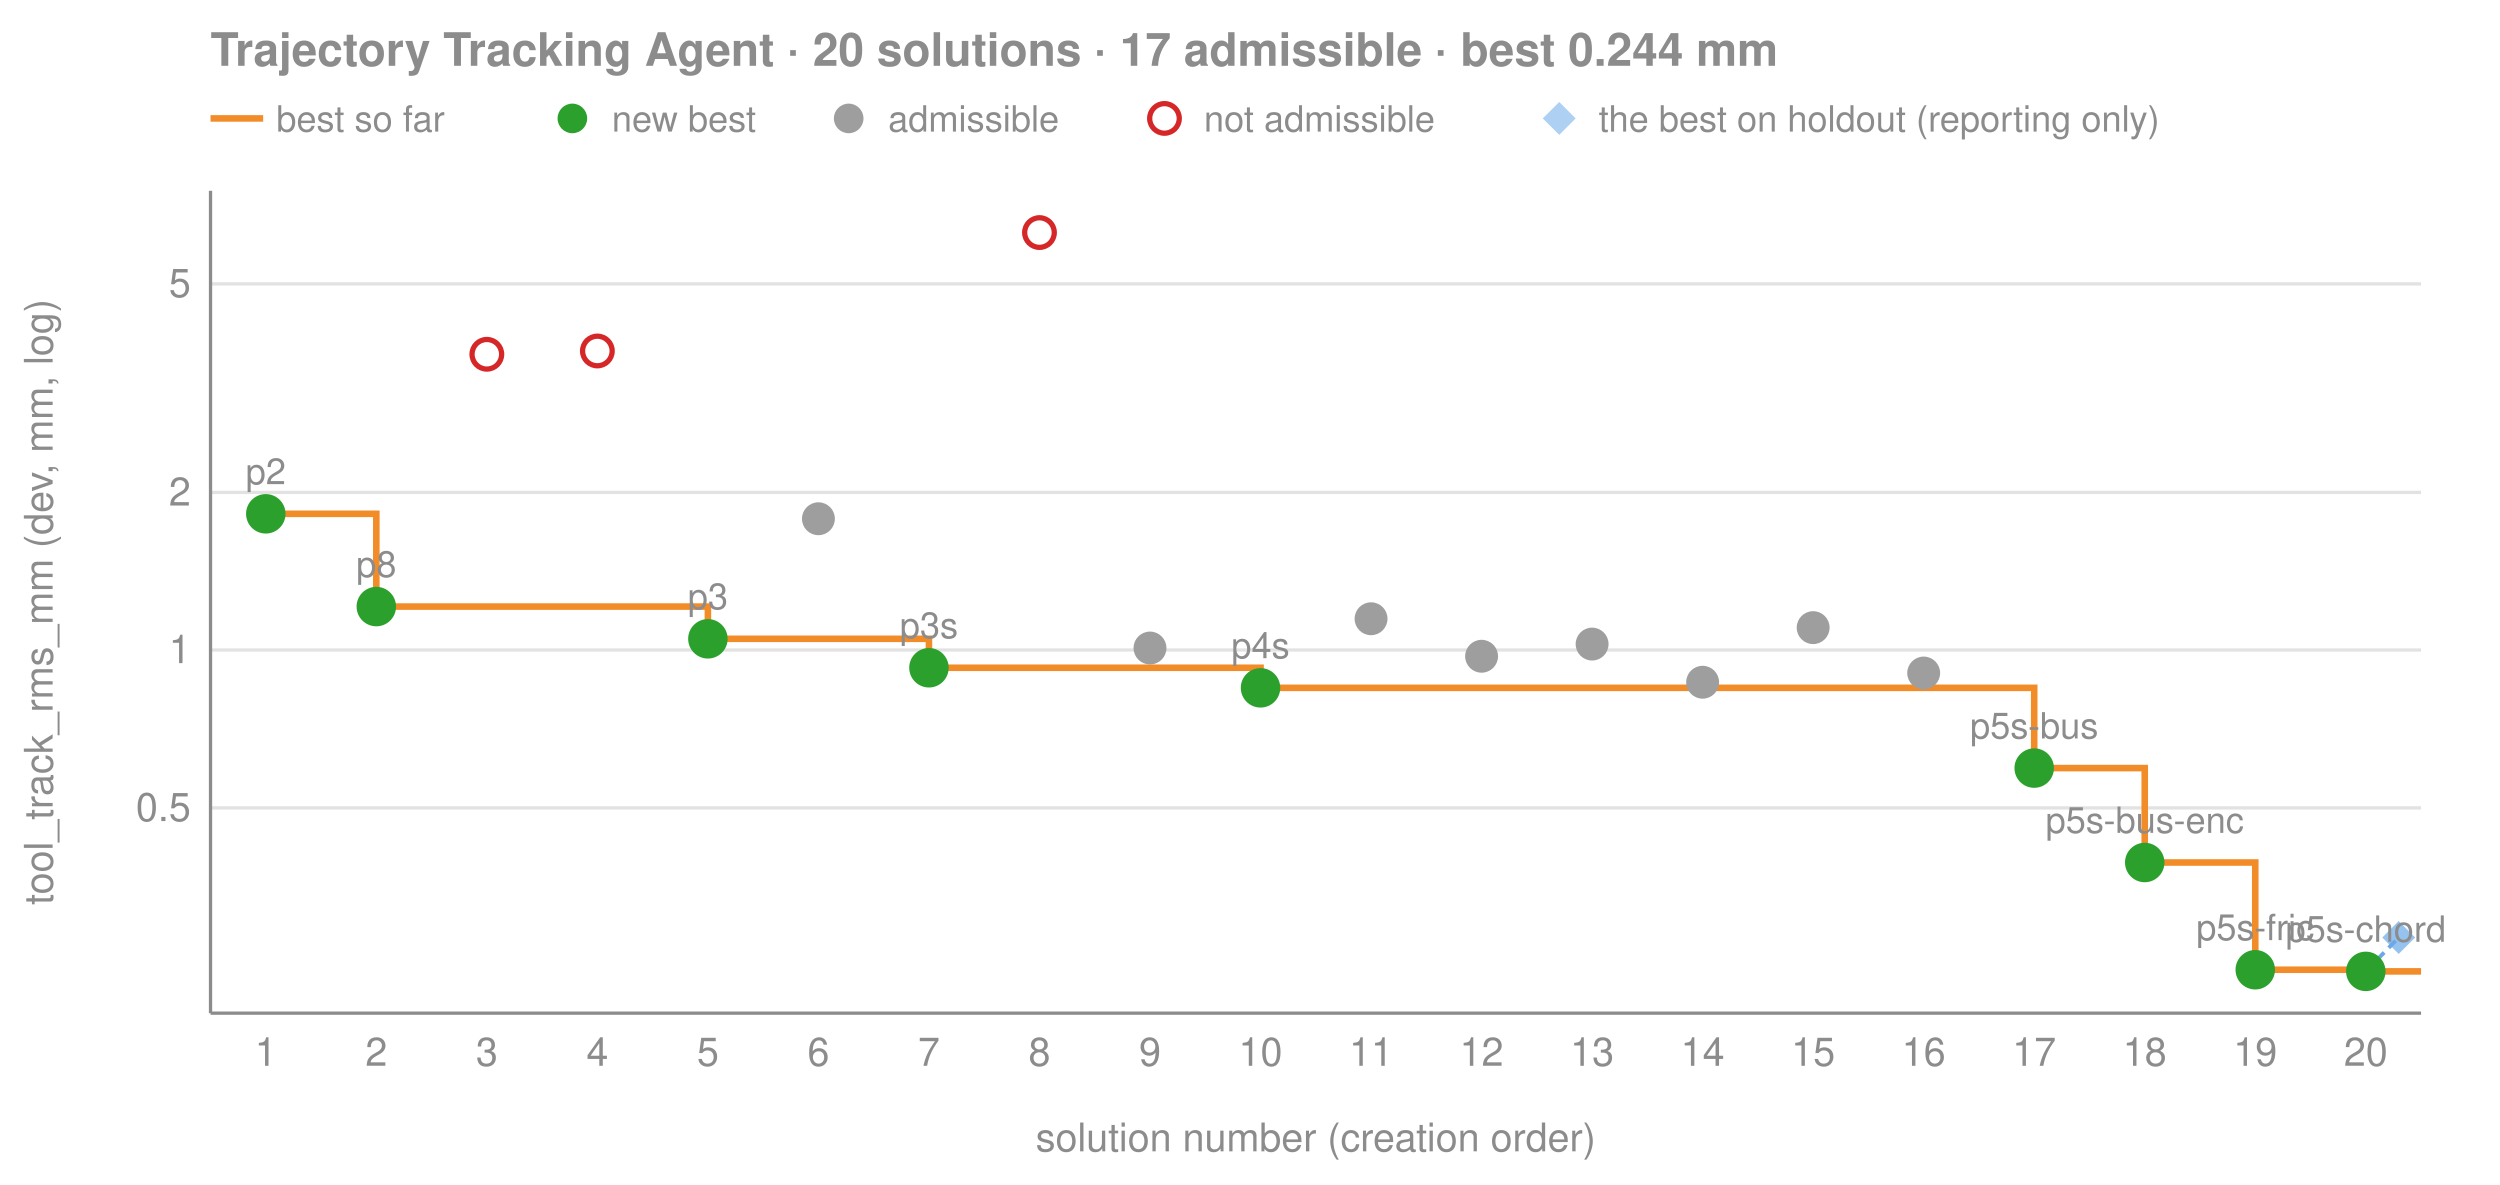
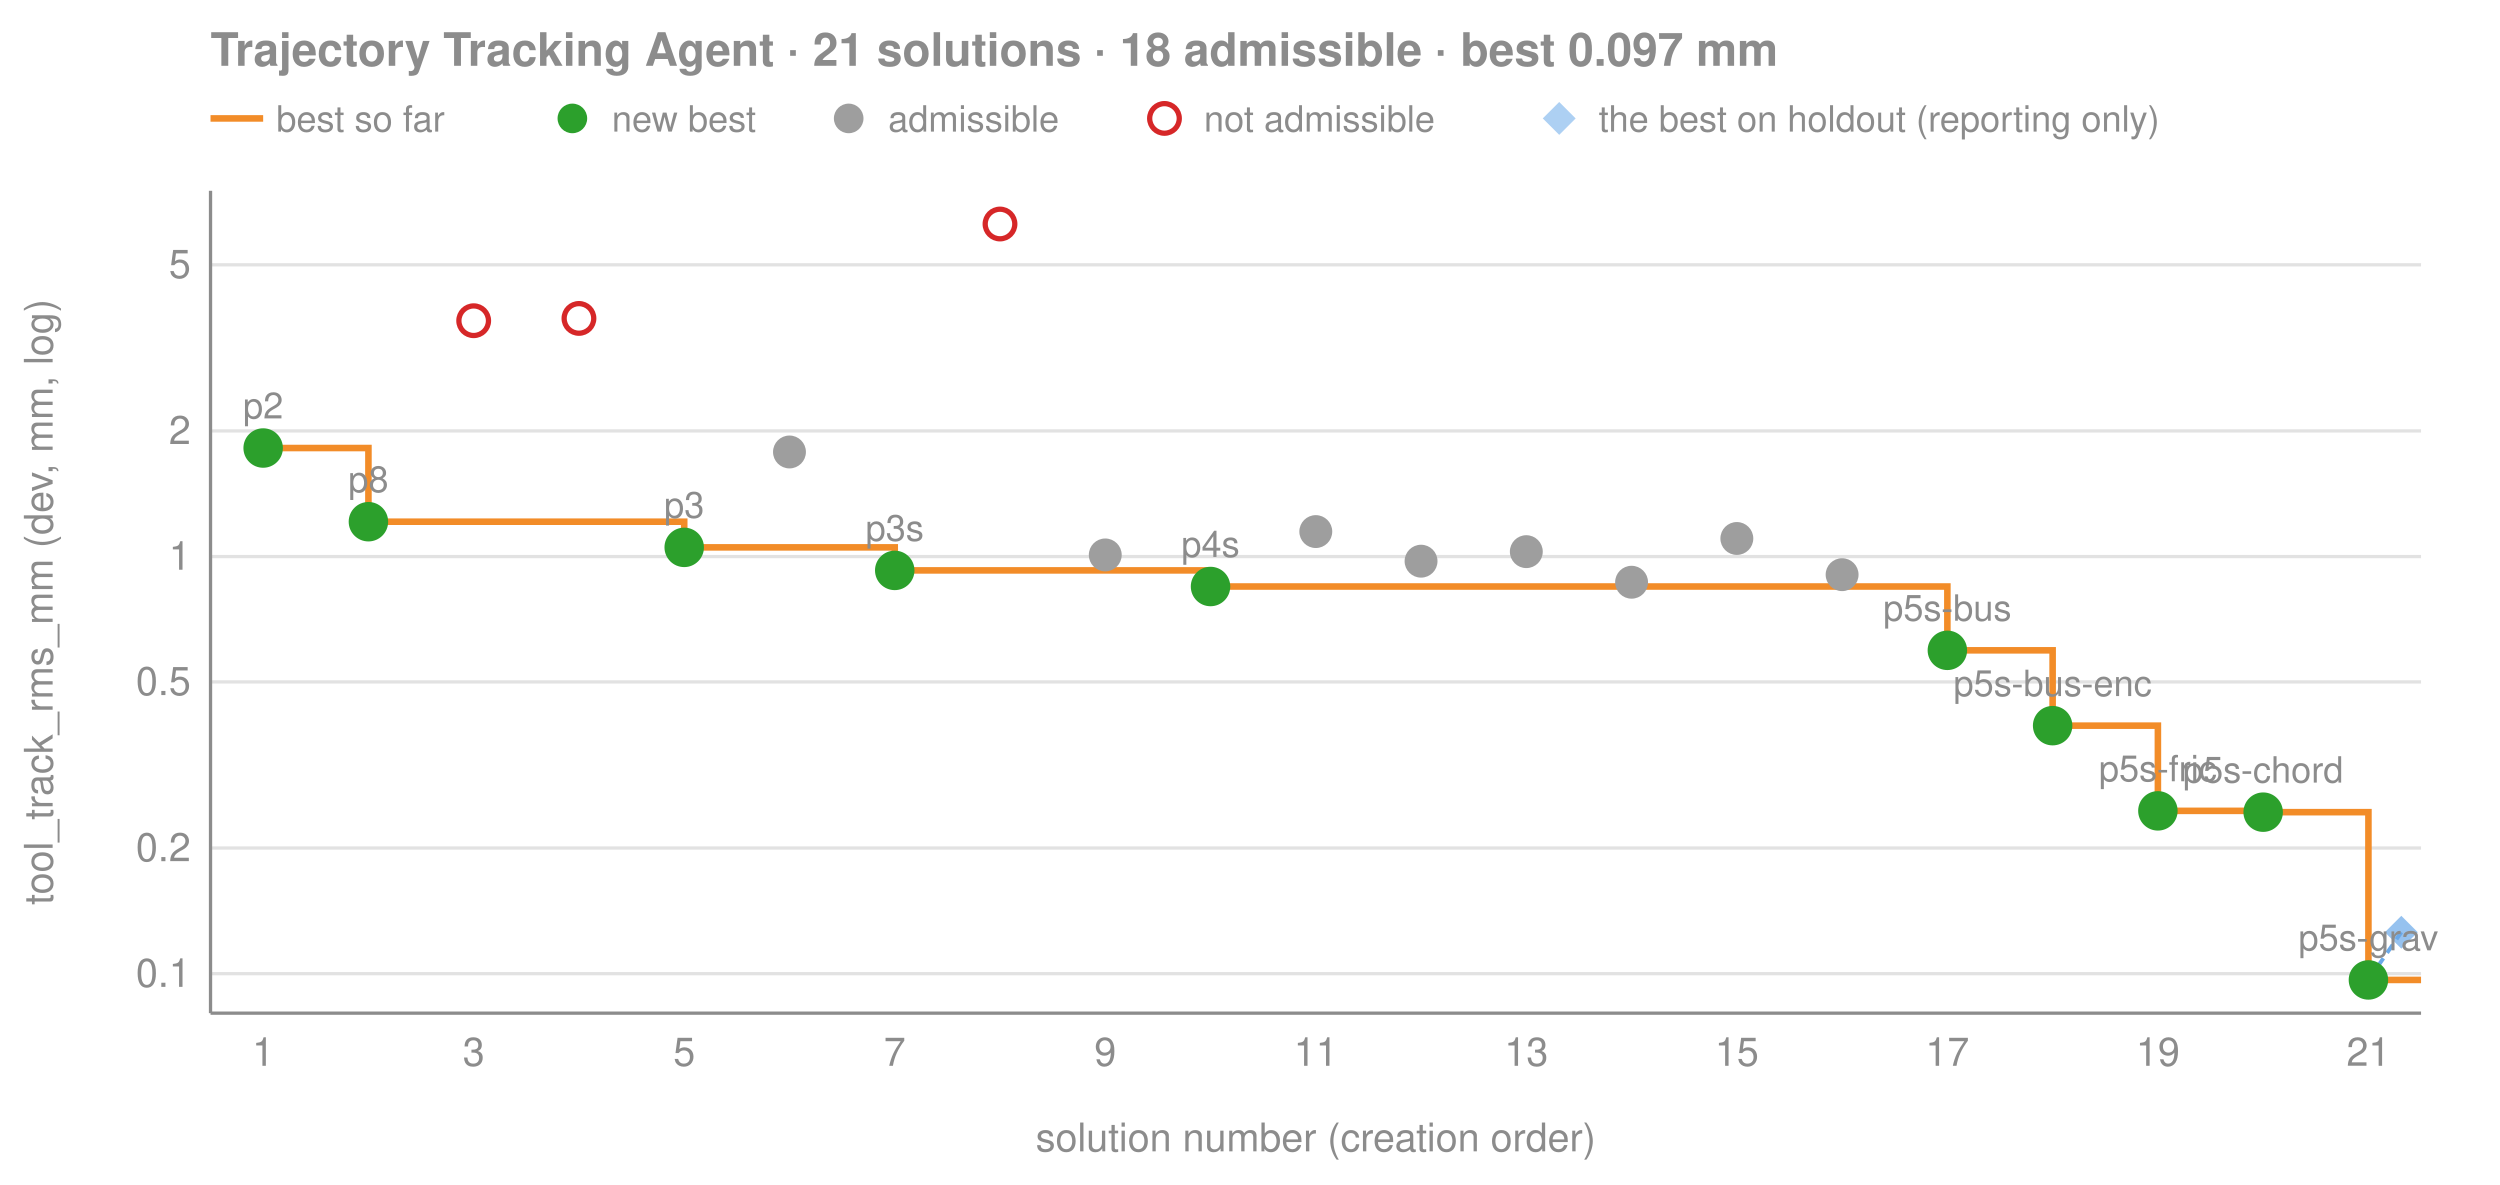
- <svg xmlns="http://www.w3.org/2000/svg" width="760" height="360" viewBox="0 0 760 360" font-family="system-ui, -apple-system, 'Segoe UI', Helvetica, Arial, sans-serif" font-size="12" role="img" aria-label="Trajectory Tracking Agent · 20 solutions · 17 admissible · best 0.244 mm">
-   <text x="64" y="20" fill="#8c8c8c" font-size="14" font-weight="600">Trajectory Tracking Agent · 20 solutions · 17 admissible · best 0.244 mm</text>
+ <svg xmlns="http://www.w3.org/2000/svg" width="760" height="360" viewBox="0 0 760 360" font-family="system-ui, -apple-system, 'Segoe UI', Helvetica, Arial, sans-serif" font-size="12" role="img" aria-label="Trajectory Tracking Agent · 21 solutions · 18 admissible · best 0.097 mm">
+   <text x="64" y="20" fill="#8c8c8c" font-size="14" font-weight="600">Trajectory Tracking Agent · 21 solutions · 18 admissible · best 0.097 mm</text>
  <g stroke="#8c8c8c" stroke-opacity="0.25" stroke-width="1">
-     <line x1="64" x2="736" y1="245.6" y2="245.6" />
-     <line x1="64" x2="736" y1="197.6" y2="197.6" />
-     <line x1="64" x2="736" y1="149.7" y2="149.7" />
-     <line x1="64" x2="736" y1="86.3" y2="86.3" />
+     <line x1="64" x2="736" y1="296.0" y2="296.0" />
+     <line x1="64" x2="736" y1="257.8" y2="257.8" />
+     <line x1="64" x2="736" y1="207.3" y2="207.3" />
+     <line x1="64" x2="736" y1="169.2" y2="169.2" />
+     <line x1="64" x2="736" y1="131.0" y2="131.0" />
+     <line x1="64" x2="736" y1="80.5" y2="80.5" />
  </g>
  <g fill="#8c8c8c" text-anchor="end">
-     <text x="58" y="249.6">0.5</text>
-     <text x="58" y="201.6">1</text>
-     <text x="58" y="153.7">2</text>
-     <text x="58" y="90.3">5</text>
+     <text x="58" y="300.0">0.1</text>
+     <text x="58" y="261.8">0.2</text>
+     <text x="58" y="211.3">0.5</text>
+     <text x="58" y="173.2">1</text>
+     <text x="58" y="135.0">2</text>
+     <text x="58" y="84.5">5</text>
  </g>
  <g stroke="#8c8c8c" stroke-width="1">
    <line x1="64" x2="64" y1="58" y2="308" />
    <line x1="64" x2="736" y1="308" y2="308" />
  </g>
  <g fill="#8c8c8c" text-anchor="middle">
-     <text x="80.8" y="324">1</text>
-     <text x="114.4" y="324">2</text>
-     <text x="148.0" y="324">3</text>
-     <text x="181.6" y="324">4</text>
-     <text x="215.2" y="324">5</text>
-     <text x="248.8" y="324">6</text>
-     <text x="282.4" y="324">7</text>
-     <text x="316.0" y="324">8</text>
-     <text x="349.6" y="324">9</text>
-     <text x="383.2" y="324">10</text>
-     <text x="416.8" y="324">11</text>
-     <text x="450.4" y="324">12</text>
-     <text x="484.0" y="324">13</text>
-     <text x="517.6" y="324">14</text>
-     <text x="551.2" y="324">15</text>
-     <text x="584.8" y="324">16</text>
-     <text x="618.4" y="324">17</text>
-     <text x="652.0" y="324">18</text>
-     <text x="685.6" y="324">19</text>
-     <text x="719.2" y="324">20</text>
+     <text x="80.0" y="324">1</text>
+     <text x="144.0" y="324">3</text>
+     <text x="208.0" y="324">5</text>
+     <text x="272.0" y="324">7</text>
+     <text x="336.0" y="324">9</text>
+     <text x="400.0" y="324">11</text>
+     <text x="464.0" y="324">13</text>
+     <text x="528.0" y="324">15</text>
+     <text x="592.0" y="324">17</text>
+     <text x="656.0" y="324">19</text>
+     <text x="720.0" y="324">21</text>
  </g>
  <text x="400.0" y="350" fill="#8c8c8c" text-anchor="middle">solution number (creation order)</text>
  <text transform="translate(16 183.0) rotate(-90)" fill="#8c8c8c" text-anchor="middle">tool_track_rms_mm (dev, mm, log)</text>
-   <path d="M80.8,156.2H114.4V184.4H215.2V194.2H282.4V203.0H383.2V209.1H618.4V233.5H652.0V262.2H685.6V294.8H719.2V295.3H736.0" fill="none" stroke="#f28c28" stroke-width="2" />
+   <path d="M80.0,136.2H112.0V158.6H208.0V166.4H272.0V173.4H368.0V178.3H592.0V197.7H624.0V220.6H656.0V246.5H688.0V246.9H720.0V297.9H736.0" fill="none" stroke="#f28c28" stroke-width="2" />
  <g>
-     <line x1="719.2" y1="295.3" x2="729.2" y2="285.0" stroke="#6aa9e9" stroke-width="1.2" stroke-dasharray="3 2" />
-     <path d="M729.2,280.0l5,5l-5,5l-5,-5z" fill="#6aa9e9" fill-opacity="0.7" />
+     <line x1="720.0" y1="297.9" x2="730.0" y2="283.4" stroke="#6aa9e9" stroke-width="1.2" stroke-dasharray="3 2" />
+     <path d="M730.0,278.4l5,5l-5,5l-5,-5z" fill="#6aa9e9" fill-opacity="0.7" />
  </g>
-   <circle cx="80.8" cy="156.2" r="5.5" fill="#2ca02c" stroke="#2ca02c" />
-   <text x="80.8" y="147.2" fill="#8c8c8c" text-anchor="middle" font-size="11">p2</text>
-   <circle cx="114.4" cy="184.4" r="5.5" fill="#2ca02c" stroke="#2ca02c" />
-   <text x="114.4" y="175.4" fill="#8c8c8c" text-anchor="middle" font-size="11">p8</text>
-   <circle cx="148.0" cy="107.7" r="4.5" fill="none" stroke="#d62728" stroke-width="1.6" />
-   <circle cx="181.6" cy="106.7" r="4.5" fill="none" stroke="#d62728" stroke-width="1.6" />
-   <circle cx="215.2" cy="194.2" r="5.5" fill="#2ca02c" stroke="#2ca02c" />
-   <text x="215.2" y="185.2" fill="#8c8c8c" text-anchor="middle" font-size="11">p3</text>
-   <circle cx="248.8" cy="157.7" r="4.5" fill="#9e9e9e" stroke="#9e9e9e" />
-   <circle cx="282.4" cy="203.0" r="5.5" fill="#2ca02c" stroke="#2ca02c" />
-   <text x="282.4" y="194.0" fill="#8c8c8c" text-anchor="middle" font-size="11">p3s</text>
-   <circle cx="316.0" cy="70.7" r="4.5" fill="none" stroke="#d62728" stroke-width="1.6" />
-   <circle cx="349.6" cy="197.0" r="4.5" fill="#9e9e9e" stroke="#9e9e9e" />
-   <circle cx="383.2" cy="209.1" r="5.5" fill="#2ca02c" stroke="#2ca02c" />
-   <text x="383.2" y="200.1" fill="#8c8c8c" text-anchor="middle" font-size="11">p4s</text>
-   <circle cx="416.8" cy="188.1" r="4.5" fill="#9e9e9e" stroke="#9e9e9e" />
-   <circle cx="450.4" cy="199.5" r="4.5" fill="#9e9e9e" stroke="#9e9e9e" />
-   <circle cx="484.0" cy="195.8" r="4.5" fill="#9e9e9e" stroke="#9e9e9e" />
-   <circle cx="517.6" cy="207.4" r="4.5" fill="#9e9e9e" stroke="#9e9e9e" />
-   <circle cx="551.2" cy="190.8" r="4.5" fill="#9e9e9e" stroke="#9e9e9e" />
-   <circle cx="584.8" cy="204.6" r="4.5" fill="#9e9e9e" stroke="#9e9e9e" />
-   <circle cx="618.4" cy="233.5" r="5.5" fill="#2ca02c" stroke="#2ca02c" />
-   <text x="618.4" y="224.5" fill="#8c8c8c" text-anchor="middle" font-size="11">p5s-bus</text>
-   <circle cx="652.0" cy="262.2" r="5.5" fill="#2ca02c" stroke="#2ca02c" />
-   <text x="652.0" y="253.2" fill="#8c8c8c" text-anchor="middle" font-size="11">p5s-bus-enc</text>
-   <circle cx="685.6" cy="294.8" r="5.5" fill="#2ca02c" stroke="#2ca02c" />
-   <text x="685.6" y="285.8" fill="#8c8c8c" text-anchor="middle" font-size="11">p5s-fric</text>
-   <circle cx="719.2" cy="295.3" r="5.5" fill="#2ca02c" stroke="#2ca02c" />
-   <text x="719.2" y="286.3" fill="#8c8c8c" text-anchor="middle" font-size="11">p5s-chord</text>
+   <circle cx="80.0" cy="136.2" r="5.5" fill="#2ca02c" stroke="#2ca02c" />
+   <text x="80.0" y="127.2" fill="#8c8c8c" text-anchor="middle" font-size="11">p2</text>
+   <circle cx="112.0" cy="158.6" r="5.5" fill="#2ca02c" stroke="#2ca02c" />
+   <text x="112.0" y="149.6" fill="#8c8c8c" text-anchor="middle" font-size="11">p8</text>
+   <circle cx="144.0" cy="97.5" r="4.5" fill="none" stroke="#d62728" stroke-width="1.6" />
+   <circle cx="176.0" cy="96.8" r="4.5" fill="none" stroke="#d62728" stroke-width="1.6" />
+   <circle cx="208.0" cy="166.4" r="5.5" fill="#2ca02c" stroke="#2ca02c" />
+   <text x="208.0" y="157.4" fill="#8c8c8c" text-anchor="middle" font-size="11">p3</text>
+   <circle cx="240.0" cy="137.4" r="4.5" fill="#9e9e9e" stroke="#9e9e9e" />
+   <circle cx="272.0" cy="173.4" r="5.5" fill="#2ca02c" stroke="#2ca02c" />
+   <text x="272.0" y="164.4" fill="#8c8c8c" text-anchor="middle" font-size="11">p3s</text>
+   <circle cx="304.0" cy="68.1" r="4.5" fill="none" stroke="#d62728" stroke-width="1.6" />
+   <circle cx="336.0" cy="168.7" r="4.5" fill="#9e9e9e" stroke="#9e9e9e" />
+   <circle cx="368.0" cy="178.3" r="5.5" fill="#2ca02c" stroke="#2ca02c" />
+   <text x="368.0" y="169.3" fill="#8c8c8c" text-anchor="middle" font-size="11">p4s</text>
+   <circle cx="400.0" cy="161.6" r="4.5" fill="#9e9e9e" stroke="#9e9e9e" />
+   <circle cx="432.0" cy="170.6" r="4.5" fill="#9e9e9e" stroke="#9e9e9e" />
+   <circle cx="464.0" cy="167.7" r="4.5" fill="#9e9e9e" stroke="#9e9e9e" />
+   <circle cx="496.0" cy="177.0" r="4.5" fill="#9e9e9e" stroke="#9e9e9e" />
+   <circle cx="528.0" cy="163.7" r="4.5" fill="#9e9e9e" stroke="#9e9e9e" />
+   <circle cx="560.0" cy="174.7" r="4.5" fill="#9e9e9e" stroke="#9e9e9e" />
+   <circle cx="592.0" cy="197.7" r="5.5" fill="#2ca02c" stroke="#2ca02c" />
+   <text x="592.0" y="188.7" fill="#8c8c8c" text-anchor="middle" font-size="11">p5s-bus</text>
+   <circle cx="624.0" cy="220.6" r="5.5" fill="#2ca02c" stroke="#2ca02c" />
+   <text x="624.0" y="211.6" fill="#8c8c8c" text-anchor="middle" font-size="11">p5s-bus-enc</text>
+   <circle cx="656.0" cy="246.5" r="5.5" fill="#2ca02c" stroke="#2ca02c" />
+   <text x="656.0" y="237.5" fill="#8c8c8c" text-anchor="middle" font-size="11">p5s-fric</text>
+   <circle cx="688.0" cy="246.9" r="5.5" fill="#2ca02c" stroke="#2ca02c" />
+   <text x="688.0" y="237.9" fill="#8c8c8c" text-anchor="middle" font-size="11">p5s-chord</text>
+   <circle cx="720.0" cy="297.9" r="5.5" fill="#2ca02c" stroke="#2ca02c" />
+   <text x="720.0" y="288.9" fill="#8c8c8c" text-anchor="middle" font-size="11">p5s-grav</text>
  <line x1="64" x2="80" y1="36" y2="36" stroke="#f28c28" stroke-width="2" />
  <text x="84" y="40" fill="#8c8c8c" font-size="11">best so far</text>
  <circle cx="174" cy="36" r="4.5" fill="#2ca02c" />
  <text x="186" y="40" fill="#8c8c8c" font-size="11">new best</text>
  <circle cx="258" cy="36" r="4.5" fill="#9e9e9e" />
  <text x="270" y="40" fill="#8c8c8c" font-size="11">admissible</text>
  <circle cx="354" cy="36" r="4.5" fill="none" stroke="#d62728" stroke-width="1.6" />
  <text x="366" y="40" fill="#8c8c8c" font-size="11">not admissible</text>
  <path d="M474,31l5,5l-5,5l-5,-5z" fill="#6aa9e9" fill-opacity="0.55" />
  <text x="486" y="40" fill="#8c8c8c" font-size="11">the best on holdout (reporting only)</text>
</svg>
